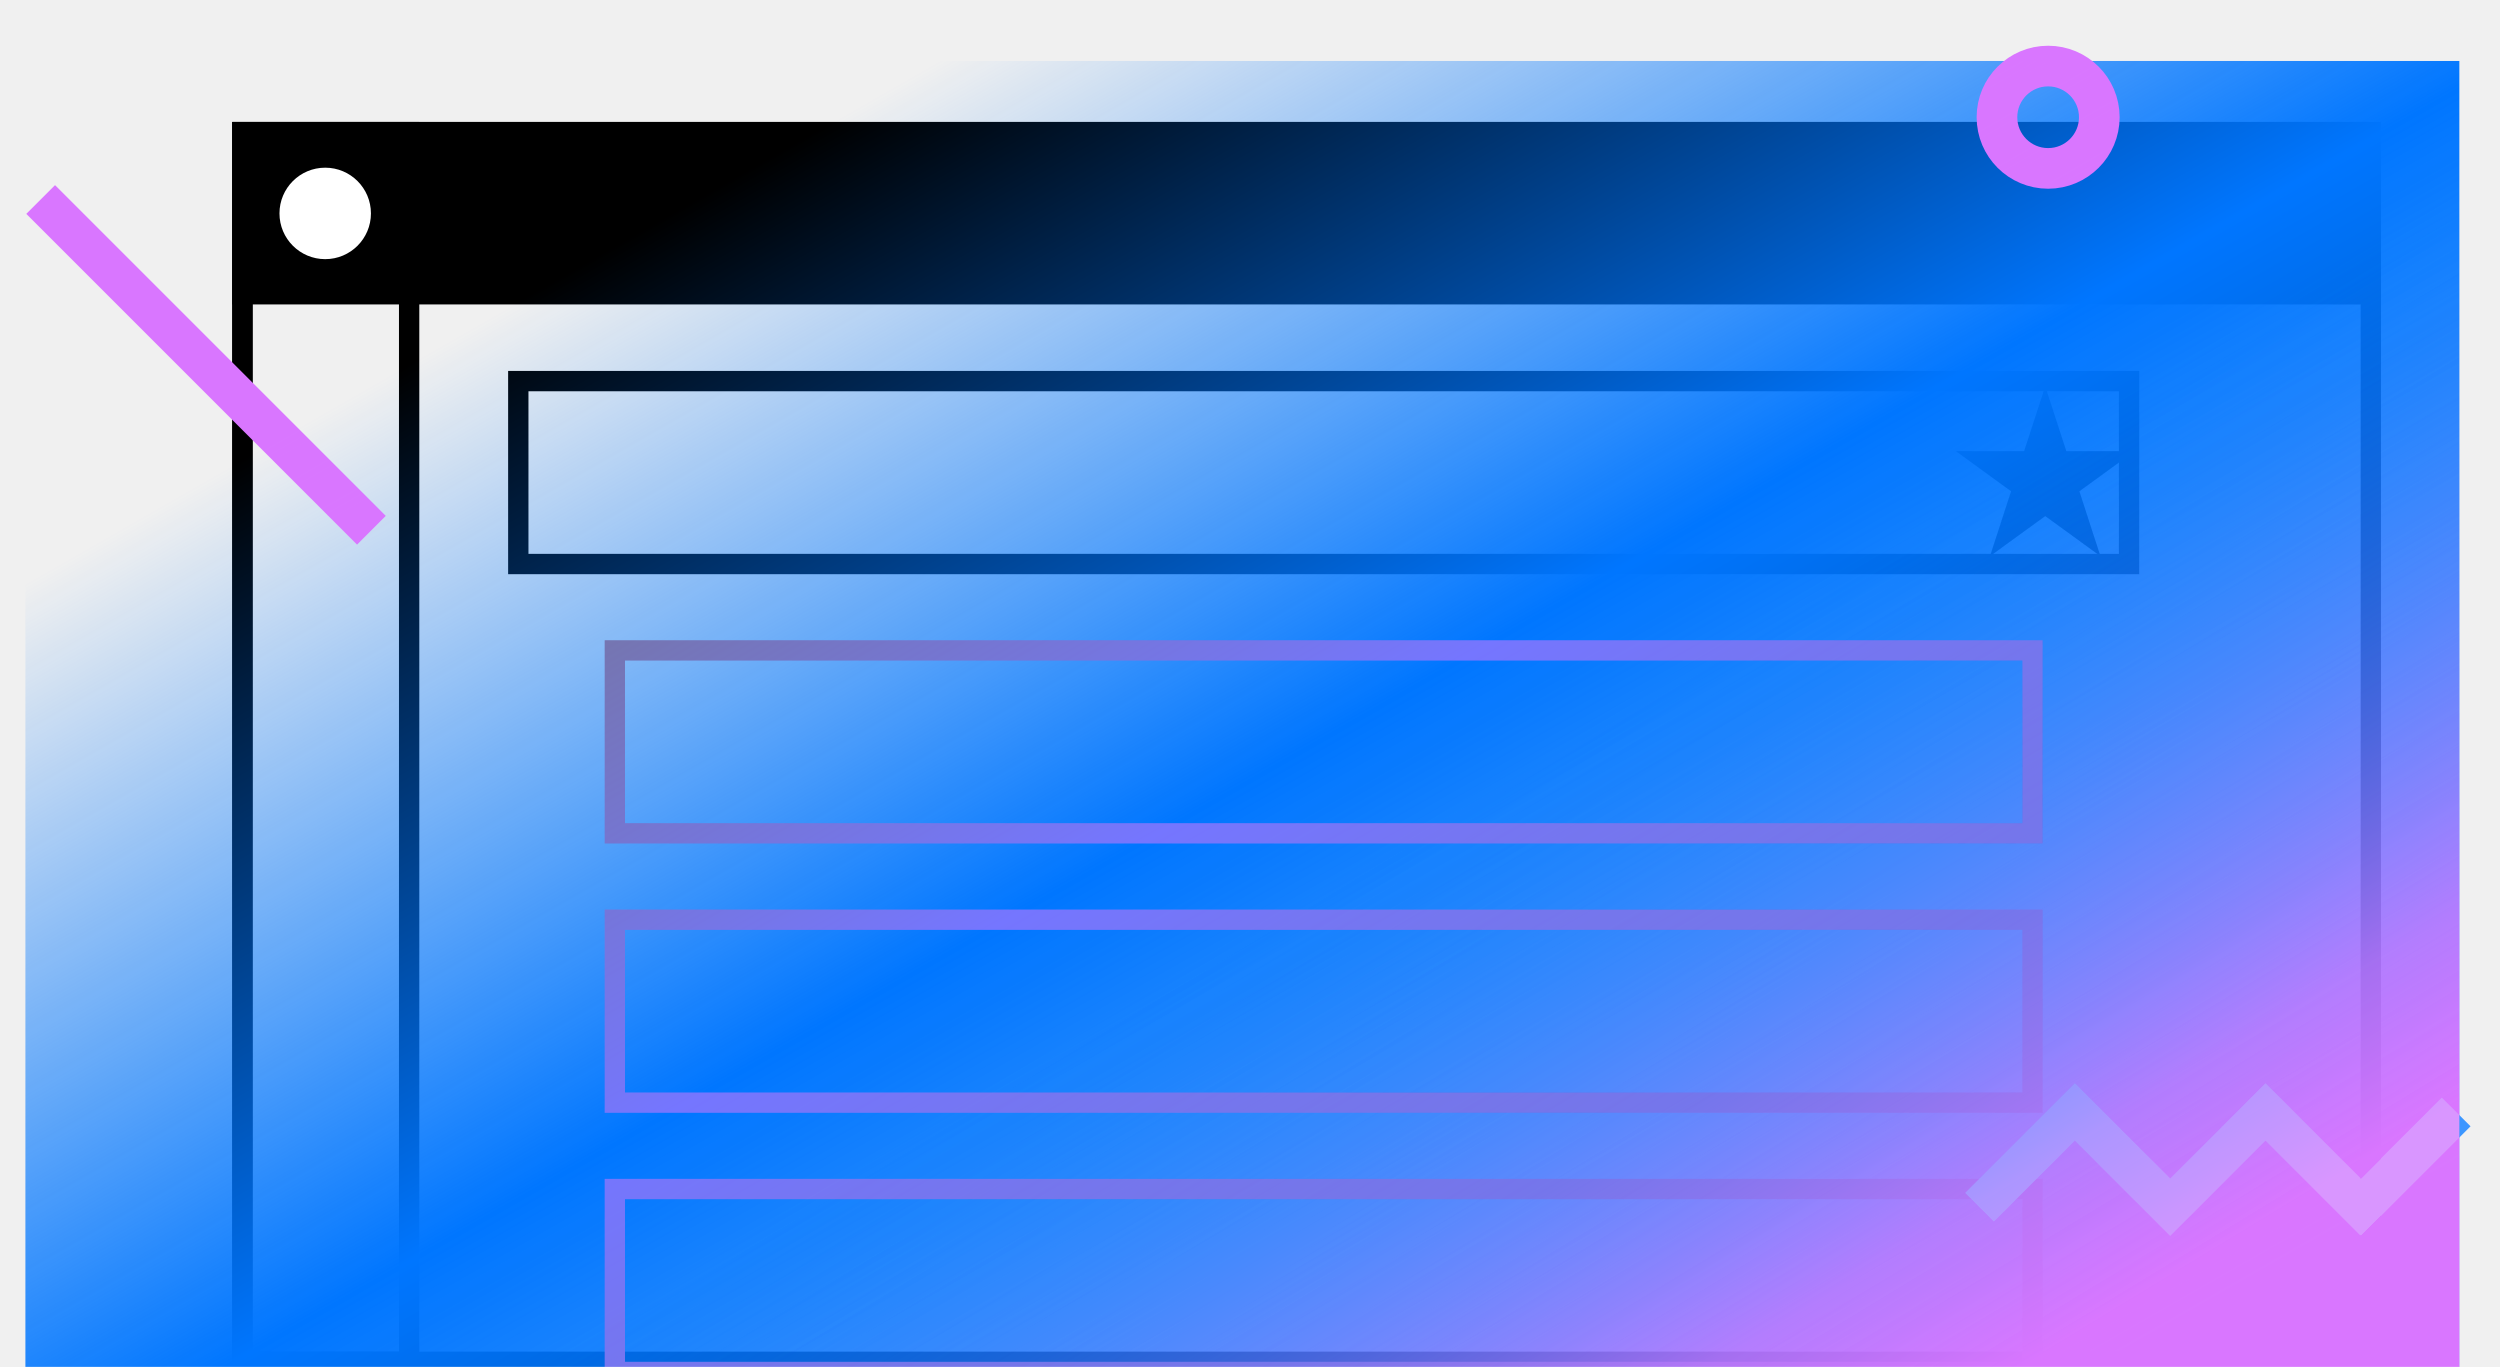
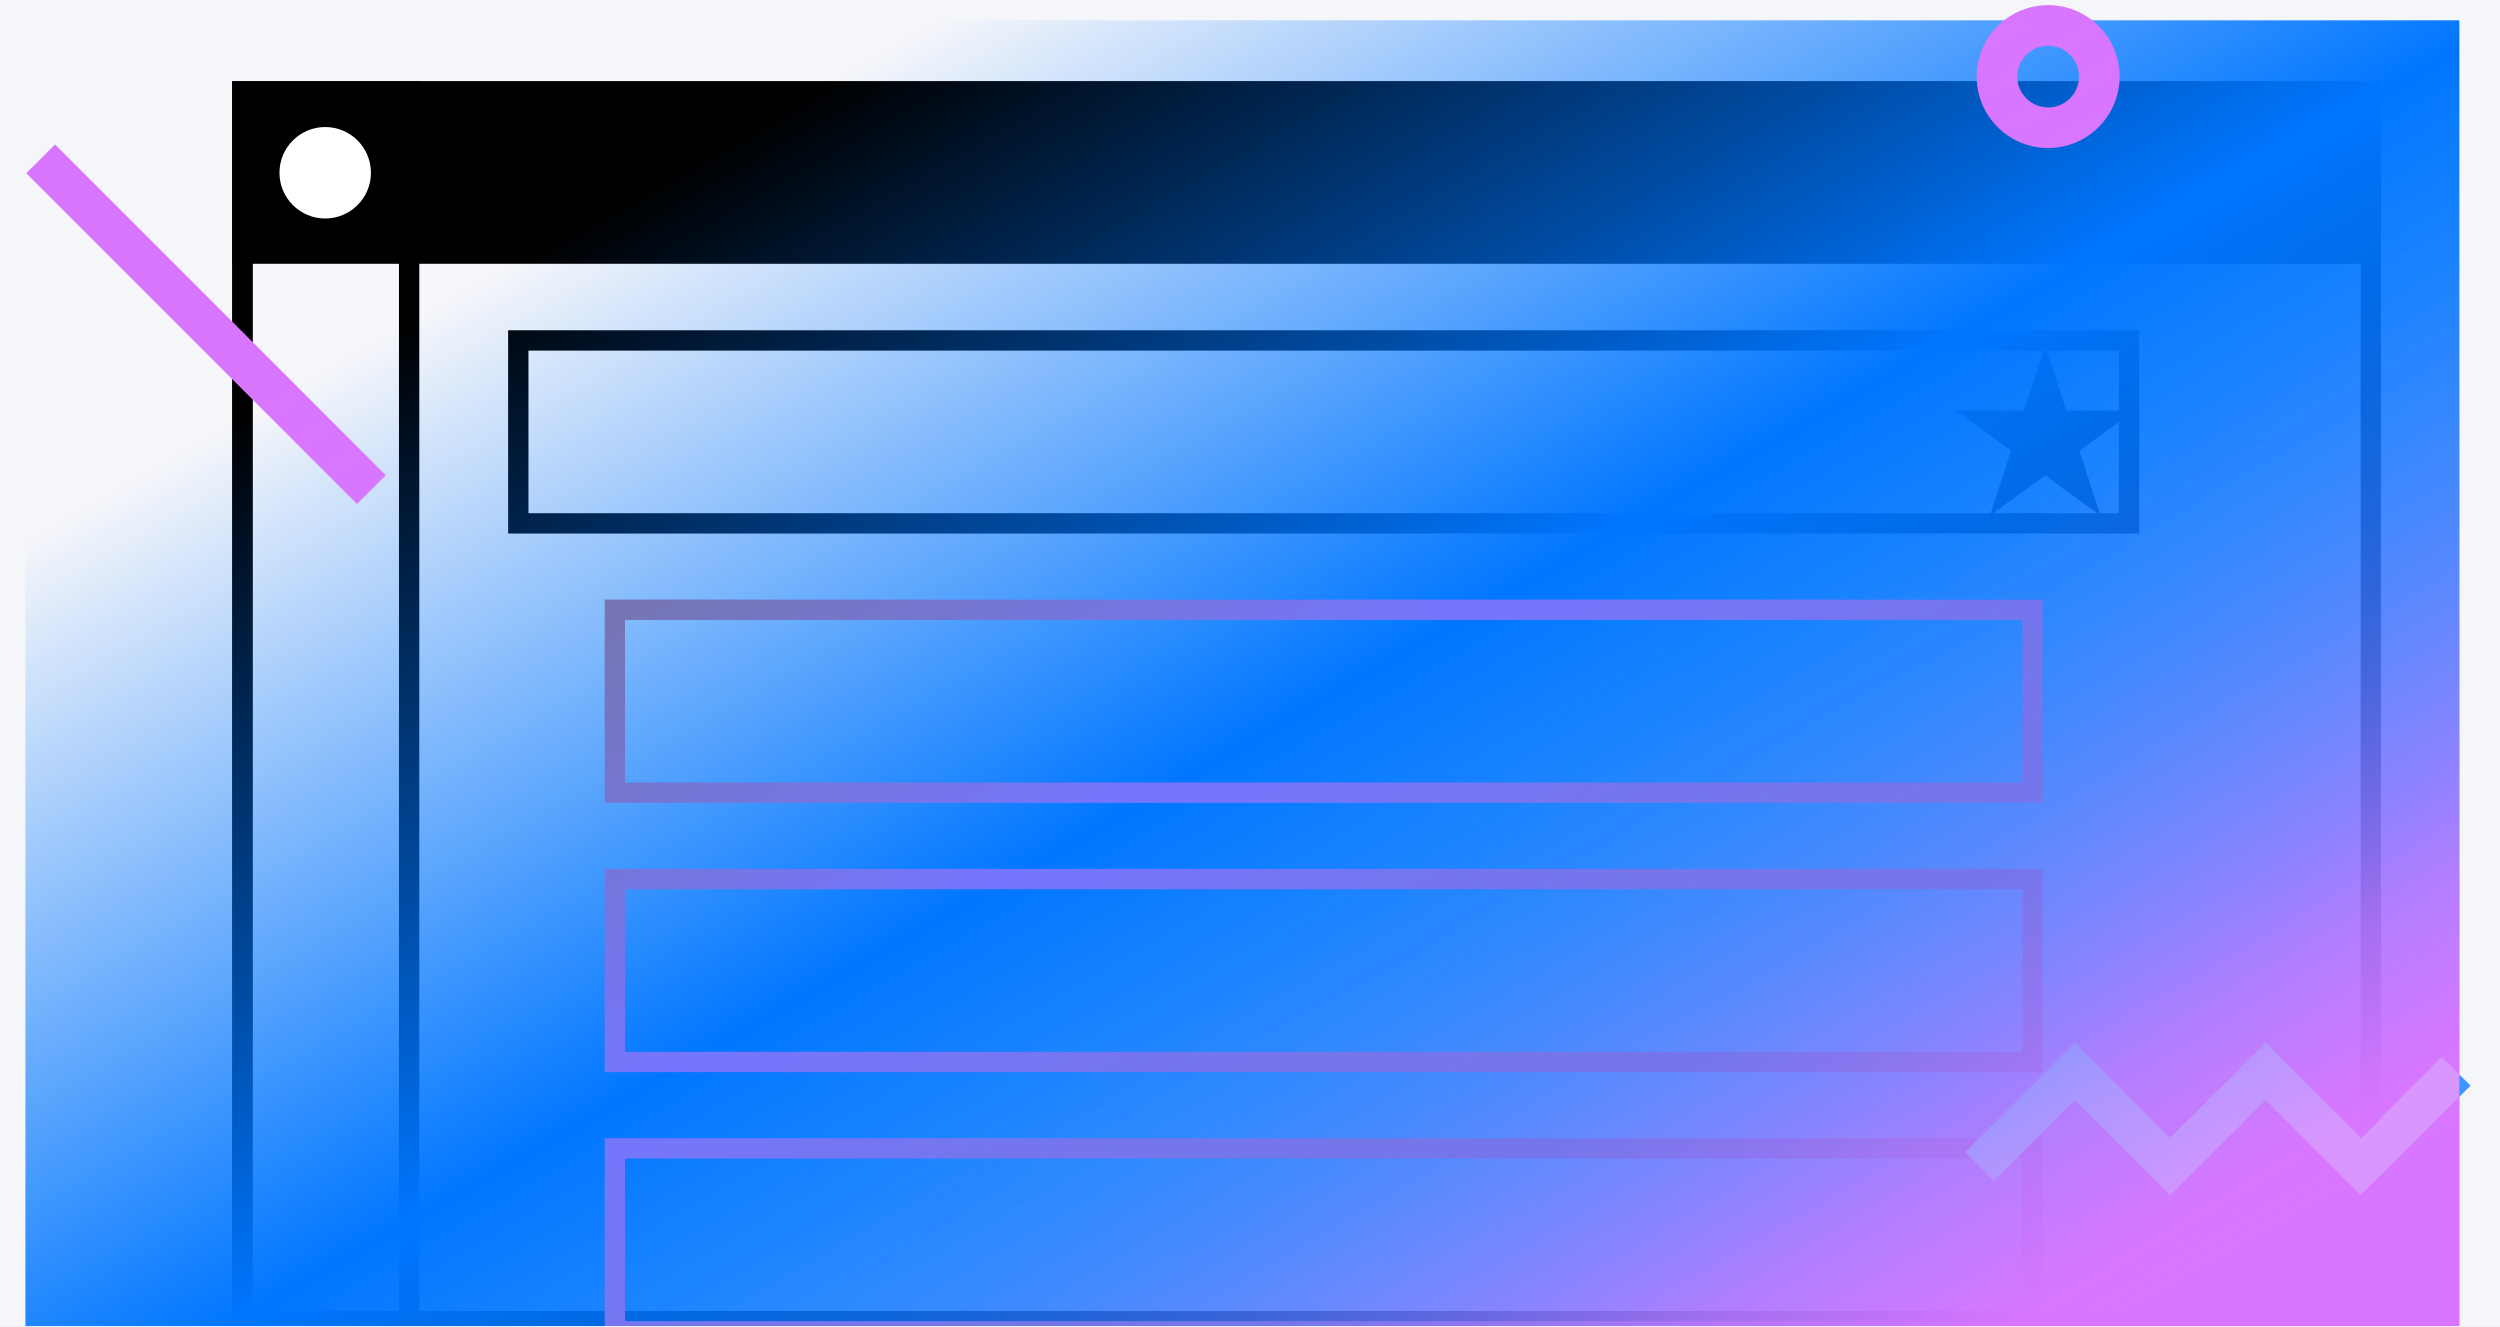
- <svg xmlns="http://www.w3.org/2000/svg" width="492" height="269" viewBox="0 0 492 269" fill="none">
-   <mask id="mask0" mask-type="alpha" maskUnits="userSpaceOnUse" x="0" y="0" width="492" height="269">
-     <rect width="492" height="269" fill="#C4C4C4" />
+ <svg xmlns="http://www.w3.org/2000/svg" width="492" height="261" viewBox="0 0 492 261" fill="none">
+   <rect width="492" height="261" fill="#F5F6FA" />
+   <mask id="mask0" mask-type="alpha" maskUnits="userSpaceOnUse" x="0" y="0" width="492" height="261">
+     <rect width="492" height="261" fill="#F5F6FA" />
  </mask>
  <g mask="url(#mask0)">
-     <rect x="47.708" y="26" width="418.869" height="242" stroke="black" stroke-width="4" />
-     <rect x="102" y="75" width="317" height="36" stroke="black" stroke-width="4" />
-     <rect x="121" y="128" width="279" height="36" stroke="#757575" stroke-width="4" />
-     <rect x="121" y="181" width="279" height="36" stroke="#757575" stroke-width="4" />
-     <rect x="121" y="234" width="279" height="36" stroke="#757575" stroke-width="4" />
-     <rect x="47.708" y="26" width="32.81" height="242" stroke="black" stroke-width="4" />
-     <rect x="47.708" y="26" width="418.869" height="31.912" fill="black" stroke="black" stroke-width="4" />
-     <rect x="55" y="33" width="18" height="18" rx="9" fill="white" />
-     <path d="M8 39.263L73.091 104.354" stroke="#D976FF" stroke-width="8" />
-     <circle cx="403.071" cy="23.071" r="10.071" stroke="#D976FF" stroke-width="8" />
-     <path d="M389.569 237.586L408.33 218.825L427.092 237.586L445.853 218.825L464.614 237.586L483.375 218.825" stroke="#3B96FF" stroke-width="8" />
-     <path d="M402.5 79.236L405.702 89.092L405.927 89.783H406.654H417.017L408.633 95.875L408.045 96.302L408.269 96.993L411.472 106.849L403.088 100.757L402.5 100.33L401.912 100.757L393.528 106.849L396.731 96.993L396.955 96.302L396.367 95.875L387.983 89.783H398.346H399.073L399.298 89.092L402.5 79.236Z" fill="black" stroke="black" stroke-width="2" />
-     <g style="mix-blend-mode:lighten">
-       <rect x="5" y="12" width="479" height="258" fill="url(#paint0_linear)" />
-     </g>
-     <g style="mix-blend-mode:lighten">
-       <path d="M5 14H484V270H5V14Z" fill="url(#paint1_linear)" />
+     <mask id="mask1" mask-type="alpha" maskUnits="userSpaceOnUse" x="0" y="-8" width="492" height="269">
+       <rect y="-8" width="492" height="269" fill="#C4C4C4" />
+     </mask>
+     <g mask="url(#mask1)">
+       <rect x="47.708" y="18" width="418.869" height="242" stroke="black" stroke-width="4" />
+       <rect x="102" y="67" width="317" height="36" stroke="black" stroke-width="4" />
+       <rect x="121" y="120" width="279" height="36" stroke="#757575" stroke-width="4" />
+       <rect x="121" y="173" width="279" height="36" stroke="#757575" stroke-width="4" />
+       <rect x="121" y="226" width="279" height="36" stroke="#757575" stroke-width="4" />
+       <rect x="47.708" y="18" width="32.81" height="242" stroke="black" stroke-width="4" />
+       <rect x="47.708" y="18" width="418.869" height="31.912" fill="black" stroke="black" stroke-width="4" />
+       <rect x="55" y="25" width="18" height="18" rx="9" fill="white" />
+       <path d="M8 31.263L73.091 96.354" stroke="#D976FF" stroke-width="8" />
+       <circle cx="403.071" cy="15.071" r="10.071" stroke="#D976FF" stroke-width="8" />
+       <path d="M389.569 229.586L408.33 210.825L427.092 229.586L445.853 210.825L464.614 229.586L483.375 210.825" stroke="#3B96FF" stroke-width="8" />
+       <path d="M402.5 71.236L405.702 81.092L405.927 81.783H406.654H417.017L408.633 87.875L408.045 88.302L408.269 88.993L411.472 98.849L403.088 92.757L402.5 92.33L401.912 92.757L393.528 98.849L396.731 88.993L396.955 88.302L396.367 87.875L387.983 81.783H398.346H399.073L399.298 81.092L402.5 71.236Z" fill="black" stroke="black" stroke-width="2" />
+       <g style="mix-blend-mode:lighten">
+         <rect x="5" y="4" width="479" height="258" fill="url(#paint0_linear)" />
+       </g>
+       <g style="mix-blend-mode:lighten">
+         <path d="M5 6H484V262H5V6Z" fill="url(#paint1_linear)" />
+       </g>
    </g>
  </g>
  <defs>
-     <linearGradient id="paint0_linear" x1="144.797" y1="34.742" x2="315.943" y2="333.948" gradientUnits="userSpaceOnUse">
+     <linearGradient id="paint0_linear" x1="144.797" y1="26.742" x2="315.943" y2="325.948" gradientUnits="userSpaceOnUse">
      <stop stop-color="#0076FF" stop-opacity="0" />
      <stop offset="0.445" stop-color="#0076FF" />
      <stop offset="1" stop-color="#0076FF" stop-opacity="0.4" />
    </linearGradient>
-     <linearGradient id="paint1_linear" x1="446.567" y1="239.591" x2="366.928" y2="108.652" gradientUnits="userSpaceOnUse">
+     <linearGradient id="paint1_linear" x1="446.567" y1="231.591" x2="366.928" y2="100.652" gradientUnits="userSpaceOnUse">
      <stop stop-color="#D976FF" />
      <stop offset="0.211" stop-color="#BD76FF" stop-opacity="0.871" />
      <stop offset="1" stop-color="#0076FF" stop-opacity="0" />
    </linearGradient>
  </defs>
</svg>
